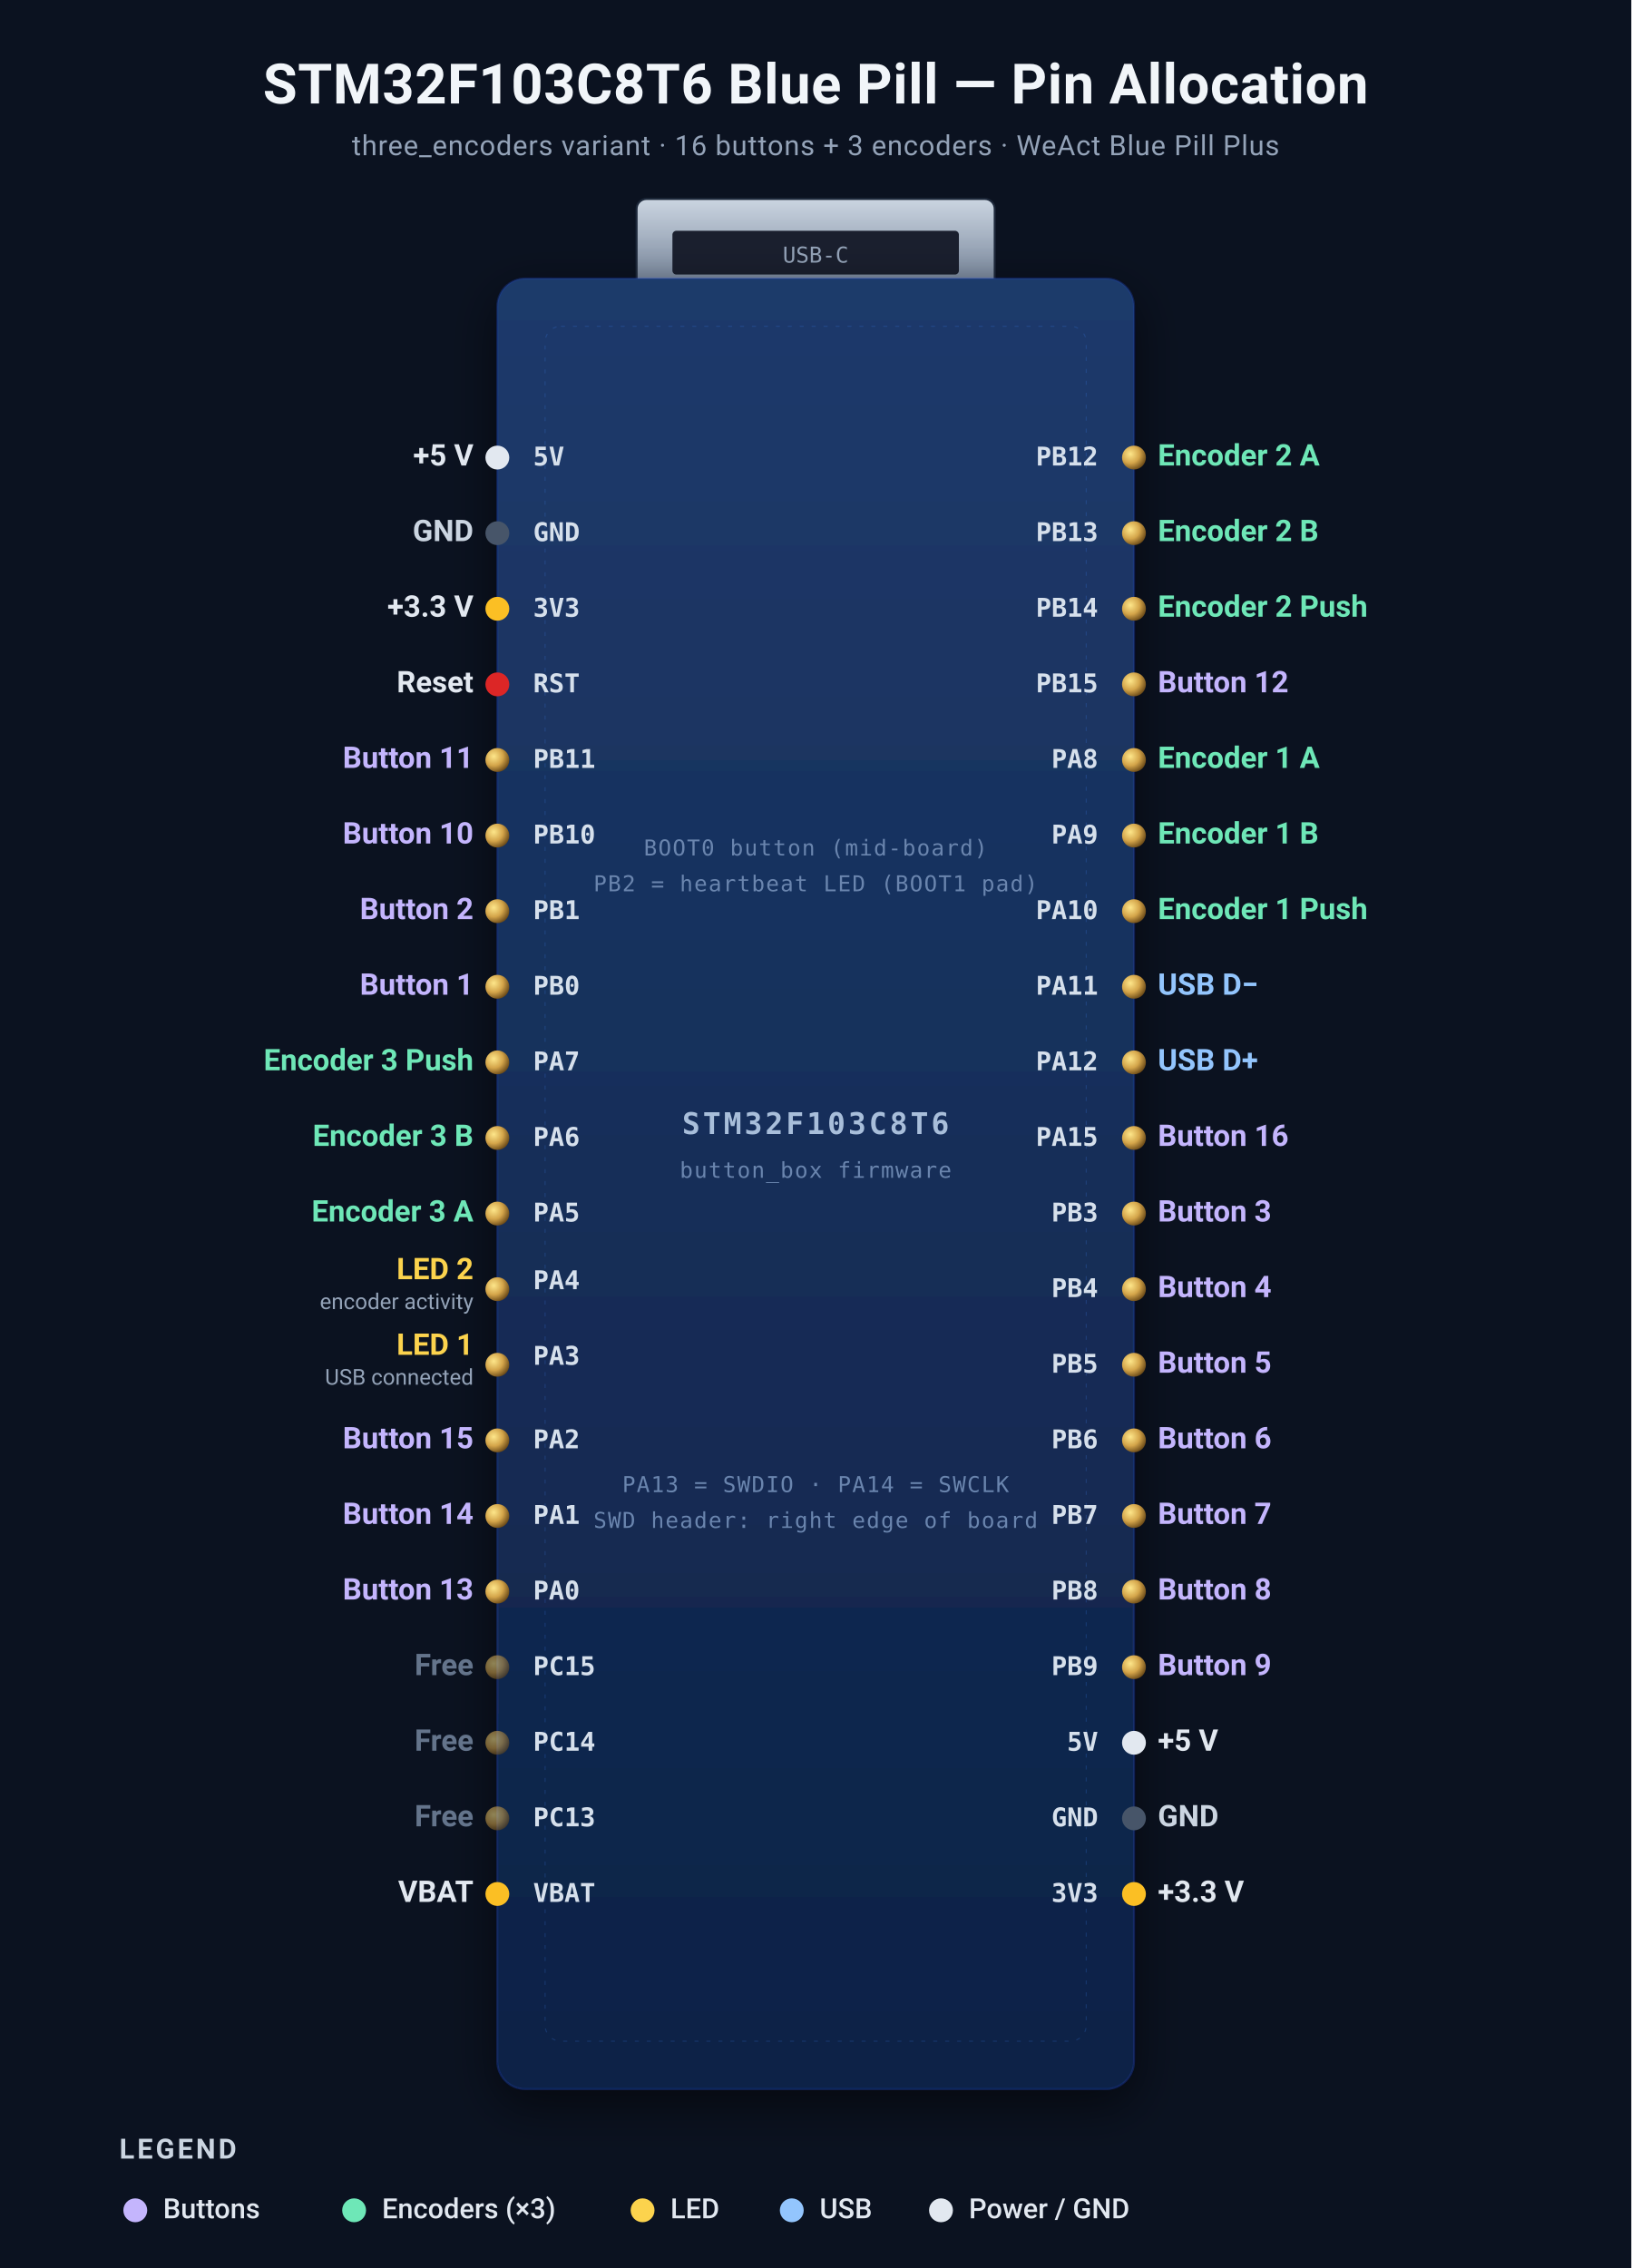
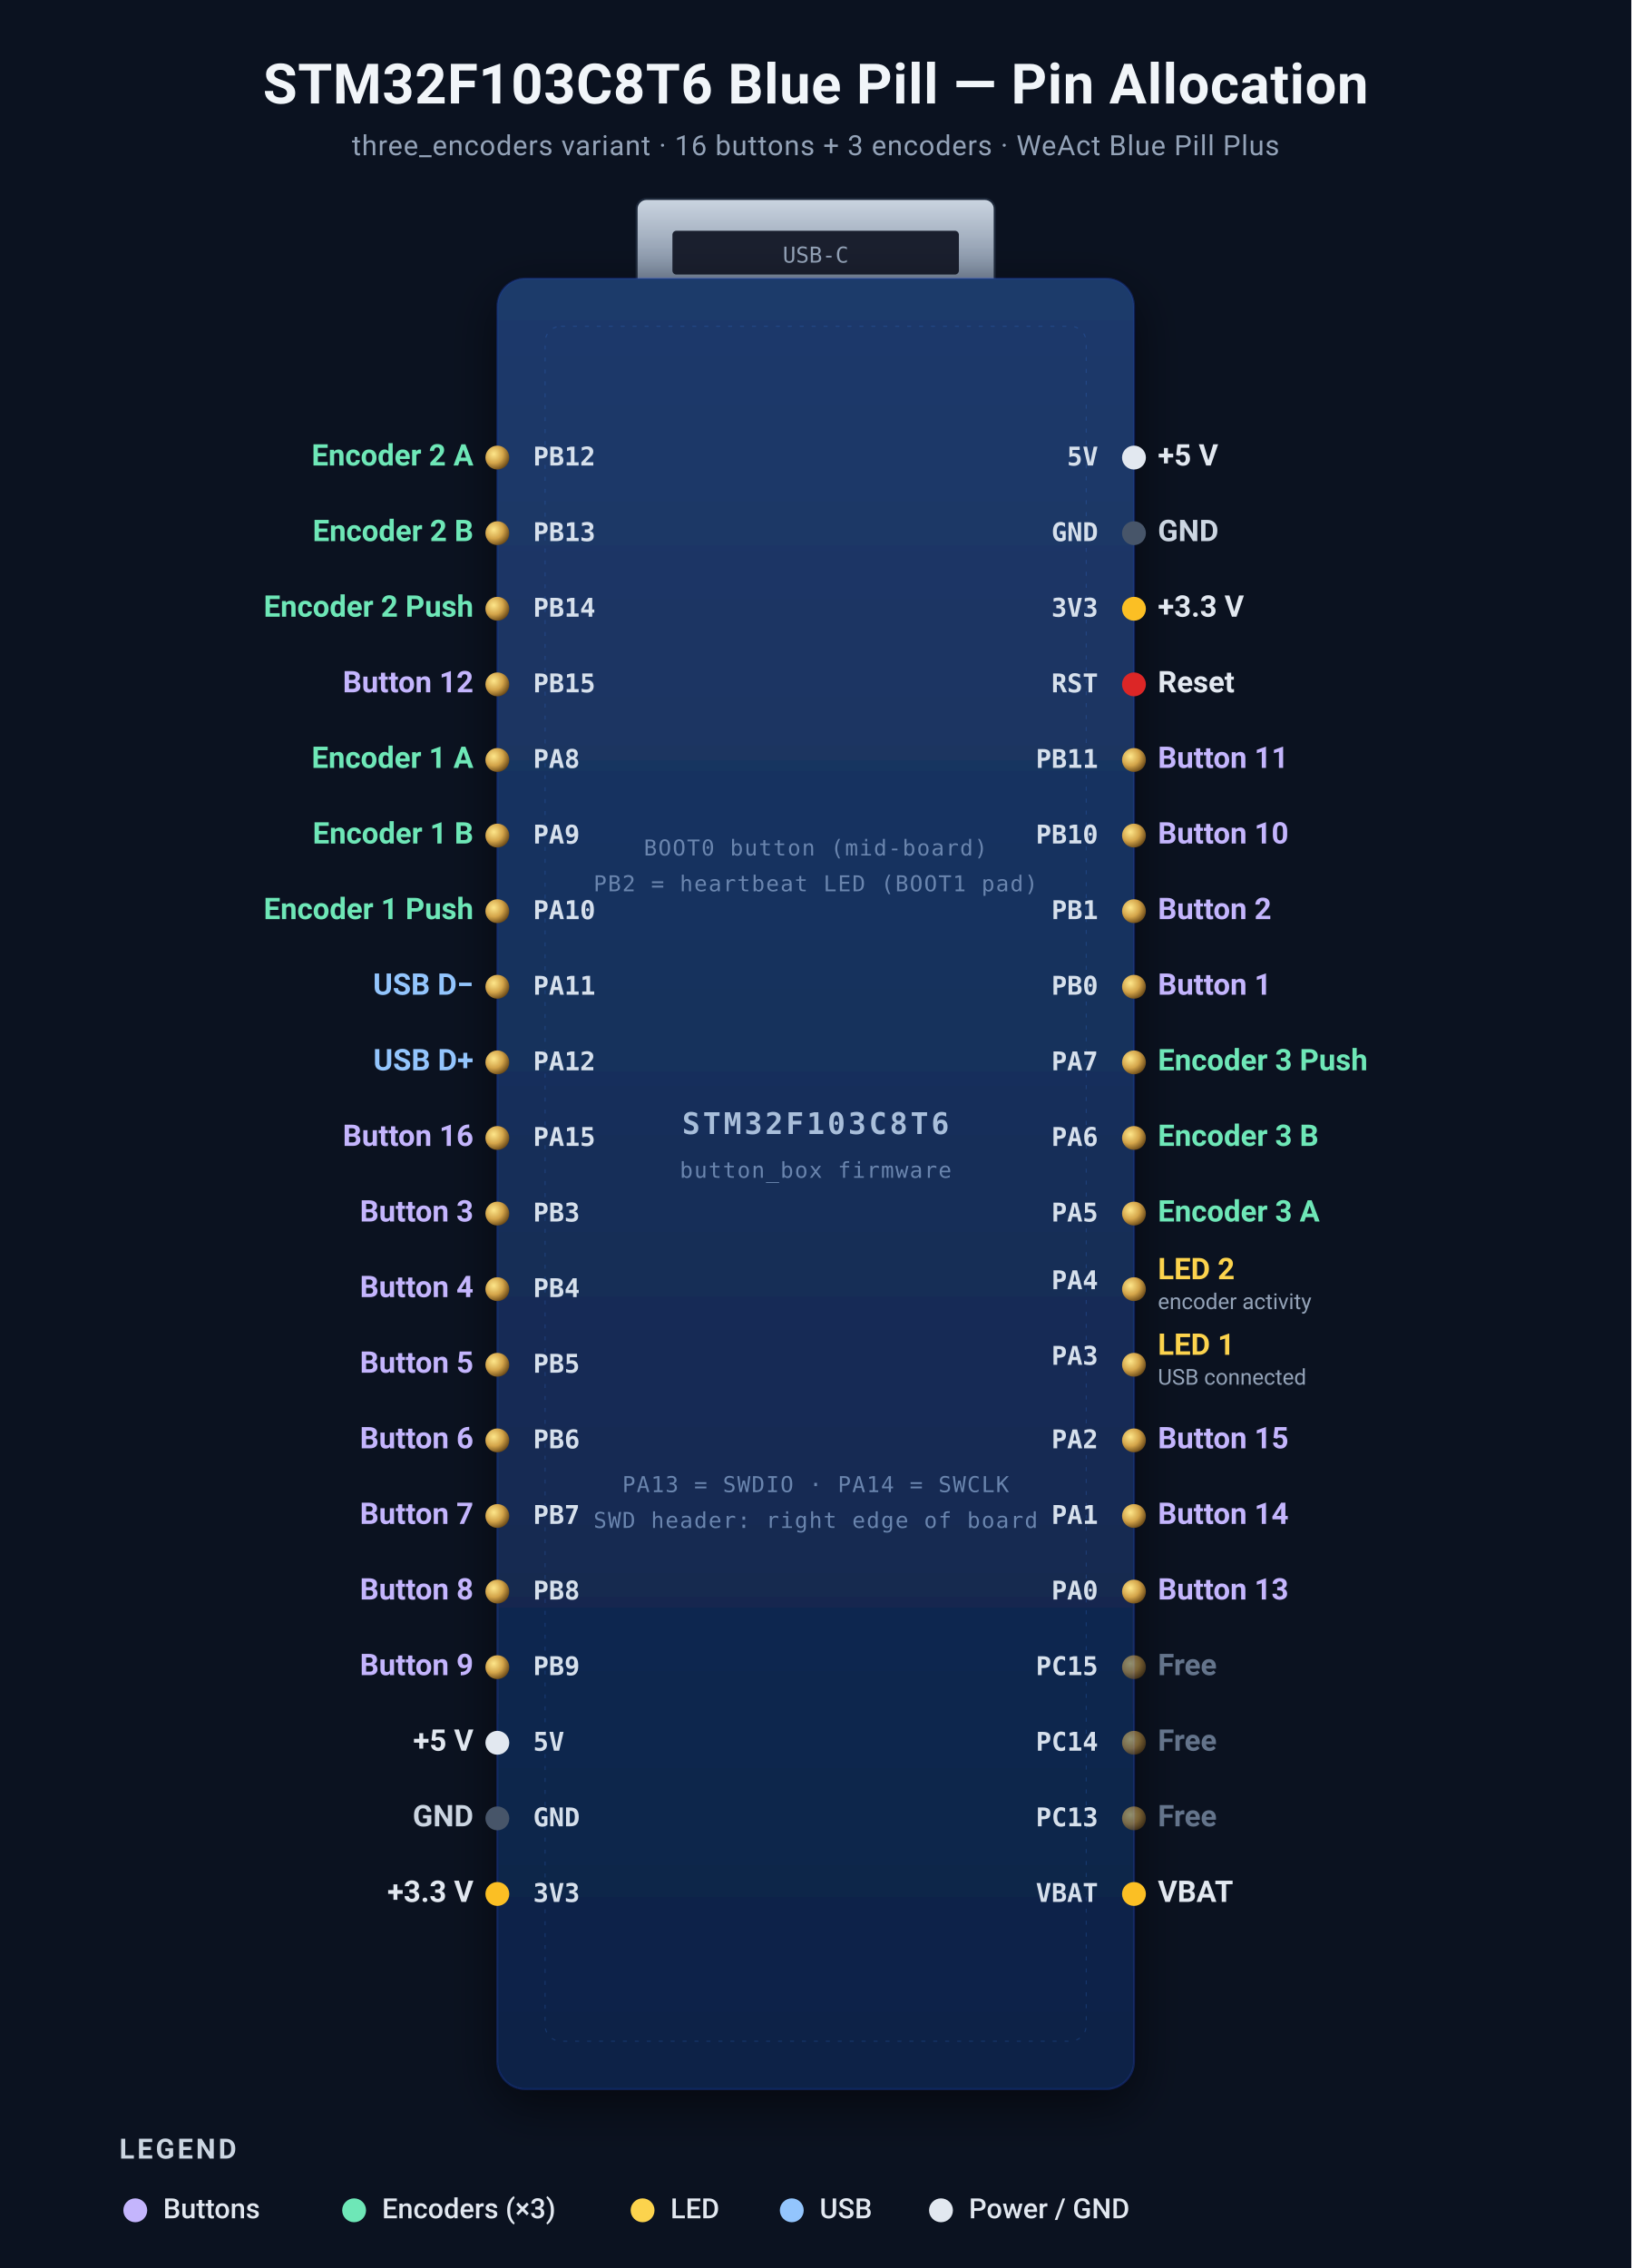
<svg xmlns="http://www.w3.org/2000/svg" viewBox="0 0 820 1140" font-family="-apple-system, BlinkMacSystemFont, 'Segoe UI', Roboto, sans-serif">
  <defs>
    <linearGradient id="pcb" x1="0" y1="0" x2="0" y2="1">
      <stop offset="0%" stop-color="#1e3a6b" />
      <stop offset="100%" stop-color="#0d2246" />
    </linearGradient>
    <linearGradient id="usb" x1="0" y1="0" x2="0" y2="1">
      <stop offset="0%" stop-color="#cbd5e1" />
      <stop offset="100%" stop-color="#64748b" />
    </linearGradient>
    <radialGradient id="pin" cx="0.35" cy="0.35" r="0.7">
      <stop offset="0%" stop-color="#fde68a" />
      <stop offset="55%" stop-color="#d4a54a" />
      <stop offset="100%" stop-color="#6b4a18" />
    </radialGradient>
    <filter id="boardShadow" x="-10%" y="-5%" width="120%" height="110%">
      <feDropShadow dx="0" dy="8" stdDeviation="12" flood-opacity="0.55" />
    </filter>
    <style>
      .title     { font-size: 28px; font-weight: 700; fill: #f1f5f9; letter-spacing: 0.3px; }
      .subtitle  { font-size: 14px; fill: #94a3b8; letter-spacing: 0.4px; }
      .chip      { font-size: 13px; font-weight: 600; fill: #d6e0ec;
                   font-family: ui-monospace, 'SF Mono', 'JetBrains Mono', Menlo, monospace; }
      .sig       { font-size: 15px; font-weight: 600; }
      .sig-sub   { font-size: 11px; fill: #94a3b8; font-weight: 400; }
      .legend    { font-size: 14px; fill: #e2e8f0; font-weight: 500; }
      .legend-h  { font-size: 14px; font-weight: 700; fill: #cbd5e1; letter-spacing: 1.4px; }
      .silk      { fill: #6a85ae; font-size: 11px; font-family: ui-monospace, monospace; letter-spacing: 0.6px; }
      .silk-mcu  { fill: #a8beda; font-size: 15px; font-family: ui-monospace, monospace; font-weight: 700; letter-spacing: 1.4px; }
      .btn   { fill: #c4b5fd; }
      .enc   { fill: #6ee7b7; }
      .led   { fill: #fcd34d; }
      .usb   { fill: #93c5fd; }
      .pwr   { fill: #e2e8f0; }
      .gnd   { fill: #cbd5e1; }
      .dim   { fill: #64748b; }
    </style>
  </defs>
  <rect width="820" height="1140" fill="#0b1220" />
  <text x="410" y="52" text-anchor="middle" class="title">STM32F103C8T6 Blue Pill — Pin Allocation</text>
  <text x="410" y="78" text-anchor="middle" class="subtitle">three_encoders variant · 16 buttons + 3 encoders · WeAct Blue Pill Plus</text>
  <rect x="320" y="100" width="180" height="52" rx="5" fill="url(#usb)" stroke="#1e293b" stroke-width="1" />
  <rect x="338" y="116" width="144" height="22" rx="2" fill="#1a1f2e" />
  <text x="410" y="132" text-anchor="middle" font-size="11" fill="#94a3b8" font-family="ui-monospace, monospace">USB-C</text>
  <rect x="250" y="140" width="320" height="910" rx="14" fill="url(#pcb)" filter="url(#boardShadow)" stroke="#1e40af" stroke-opacity="0.3" stroke-width="1" />
  <rect x="274" y="164" width="272" height="862" rx="8" fill="none" stroke="#3b82f6" stroke-width="0.5" stroke-dasharray="2,4" opacity="0.22" />
  <text x="410" y="570" text-anchor="middle" class="silk-mcu">STM32F103C8T6</text>
  <text x="410" y="592" text-anchor="middle" class="silk">button_box firmware</text>
  <text x="410" y="430" text-anchor="middle" class="silk">BOOT0 button (mid-board)</text>
  <text x="410" y="448" text-anchor="middle" class="silk" fill="#fca5a5">PB2 = heartbeat LED (BOOT1 pad)</text>
  <text x="410" y="750" text-anchor="middle" class="silk" fill="#fca5a5">PA13 = SWDIO · PA14 = SWCLK</text>
  <text x="410" y="768" text-anchor="middle" class="silk" fill="#7c8ba3">SWD header: right edge of board</text>
  <g>
-     <circle cx="250" cy="230" r="6" fill="#e2e8f0" />
-     <text x="268" y="234" class="chip">5V</text>
-     <text x="238" y="234" text-anchor="end" class="sig pwr">+5 V</text>
-     <circle cx="250" cy="268" r="6" fill="#475569" />
-     <text x="268" y="272" class="chip">GND</text>
-     <text x="238" y="272" text-anchor="end" class="sig gnd">GND</text>
-     <circle cx="250" cy="306" r="6" fill="#fbbf24" />
-     <text x="268" y="310" class="chip">3V3</text>
-     <text x="238" y="310" text-anchor="end" class="sig pwr">+3.3 V</text>
-     <circle cx="250" cy="344" r="6" fill="#dc2626" />
-     <text x="268" y="348" class="chip">RST</text>
-     <text x="238" y="348" text-anchor="end" class="sig pwr">Reset</text>
+     <circle cx="250" cy="230" r="6" fill="url(#pin)" />
+     <text x="268" y="234" class="chip">PB12</text>
+     <text x="238" y="234" text-anchor="end" class="sig enc">Encoder 2 A</text>
+     <circle cx="250" cy="268" r="6" fill="url(#pin)" />
+     <text x="268" y="272" class="chip">PB13</text>
+     <text x="238" y="272" text-anchor="end" class="sig enc">Encoder 2 B</text>
+     <circle cx="250" cy="306" r="6" fill="url(#pin)" />
+     <text x="268" y="310" class="chip">PB14</text>
+     <text x="238" y="310" text-anchor="end" class="sig enc">Encoder 2 Push</text>
+     <circle cx="250" cy="344" r="6" fill="url(#pin)" />
+     <text x="268" y="348" class="chip">PB15</text>
+     <text x="238" y="348" text-anchor="end" class="sig btn">Button 12</text>
    <circle cx="250" cy="382" r="6" fill="url(#pin)" />
-     <text x="268" y="386" class="chip">PB11</text>
-     <text x="238" y="386" text-anchor="end" class="sig btn">Button 11</text>
+     <text x="268" y="386" class="chip">PA8</text>
+     <text x="238" y="386" text-anchor="end" class="sig enc">Encoder 1 A</text>
    <circle cx="250" cy="420" r="6" fill="url(#pin)" />
-     <text x="268" y="424" class="chip">PB10</text>
-     <text x="238" y="424" text-anchor="end" class="sig btn">Button 10</text>
+     <text x="268" y="424" class="chip">PA9</text>
+     <text x="238" y="424" text-anchor="end" class="sig enc">Encoder 1 B</text>
    <circle cx="250" cy="458" r="6" fill="url(#pin)" />
-     <text x="268" y="462" class="chip">PB1</text>
-     <text x="238" y="462" text-anchor="end" class="sig btn">Button 2</text>
+     <text x="268" y="462" class="chip">PA10</text>
+     <text x="238" y="462" text-anchor="end" class="sig enc">Encoder 1 Push</text>
    <circle cx="250" cy="496" r="6" fill="url(#pin)" />
-     <text x="268" y="500" class="chip">PB0</text>
-     <text x="238" y="500" text-anchor="end" class="sig btn">Button 1</text>
+     <text x="268" y="500" class="chip">PA11</text>
+     <text x="238" y="500" text-anchor="end" class="sig usb">USB D−</text>
    <circle cx="250" cy="534" r="6" fill="url(#pin)" />
-     <text x="268" y="538" class="chip">PA7</text>
-     <text x="238" y="538" text-anchor="end" class="sig enc">Encoder 3 Push</text>
+     <text x="268" y="538" class="chip">PA12</text>
+     <text x="238" y="538" text-anchor="end" class="sig usb">USB D+</text>
    <circle cx="250" cy="572" r="6" fill="url(#pin)" />
-     <text x="268" y="576" class="chip">PA6</text>
-     <text x="238" y="576" text-anchor="end" class="sig enc">Encoder 3 B</text>
+     <text x="268" y="576" class="chip">PA15</text>
+     <text x="238" y="576" text-anchor="end" class="sig btn">Button 16</text>
    <circle cx="250" cy="610" r="6" fill="url(#pin)" />
-     <text x="268" y="614" class="chip">PA5</text>
-     <text x="238" y="614" text-anchor="end" class="sig enc">Encoder 3 A</text>
+     <text x="268" y="614" class="chip">PB3</text>
+     <text x="238" y="614" text-anchor="end" class="sig btn">Button 3</text>
    <circle cx="250" cy="648" r="6" fill="url(#pin)" />
-     <text x="268" y="648" class="chip">PA4</text>
-     <text x="238" y="643" text-anchor="end" class="sig led">LED 2</text>
-     <text x="238" y="658" text-anchor="end" class="sig-sub">encoder activity</text>
+     <text x="268" y="652" class="chip">PB4</text>
+     <text x="238" y="652" text-anchor="end" class="sig btn">Button 4</text>
    <circle cx="250" cy="686" r="6" fill="url(#pin)" />
-     <text x="268" y="686" class="chip">PA3</text>
-     <text x="238" y="681" text-anchor="end" class="sig led">LED 1</text>
-     <text x="238" y="696" text-anchor="end" class="sig-sub">USB connected</text>
+     <text x="268" y="690" class="chip">PB5</text>
+     <text x="238" y="690" text-anchor="end" class="sig btn">Button 5</text>
    <circle cx="250" cy="724" r="6" fill="url(#pin)" />
-     <text x="268" y="728" class="chip">PA2</text>
-     <text x="238" y="728" text-anchor="end" class="sig btn">Button 15</text>
+     <text x="268" y="728" class="chip">PB6</text>
+     <text x="238" y="728" text-anchor="end" class="sig btn">Button 6</text>
    <circle cx="250" cy="762" r="6" fill="url(#pin)" />
-     <text x="268" y="766" class="chip">PA1</text>
-     <text x="238" y="766" text-anchor="end" class="sig btn">Button 14</text>
+     <text x="268" y="766" class="chip">PB7</text>
+     <text x="238" y="766" text-anchor="end" class="sig btn">Button 7</text>
    <circle cx="250" cy="800" r="6" fill="url(#pin)" />
-     <text x="268" y="804" class="chip">PA0</text>
-     <text x="238" y="804" text-anchor="end" class="sig btn">Button 13</text>
-     <circle cx="250" cy="838" r="6" fill="url(#pin)" opacity="0.55" />
-     <text x="268" y="842" class="chip">PC15</text>
-     <text x="238" y="842" text-anchor="end" class="sig dim">Free</text>
-     <circle cx="250" cy="876" r="6" fill="url(#pin)" opacity="0.55" />
-     <text x="268" y="880" class="chip">PC14</text>
-     <text x="238" y="880" text-anchor="end" class="sig dim">Free</text>
-     <circle cx="250" cy="914" r="6" fill="url(#pin)" opacity="0.55" />
-     <text x="268" y="918" class="chip">PC13</text>
-     <text x="238" y="918" text-anchor="end" class="sig dim">Free</text>
+     <text x="268" y="804" class="chip">PB8</text>
+     <text x="238" y="804" text-anchor="end" class="sig btn">Button 8</text>
+     <circle cx="250" cy="838" r="6" fill="url(#pin)" />
+     <text x="268" y="842" class="chip">PB9</text>
+     <text x="238" y="842" text-anchor="end" class="sig btn">Button 9</text>
+     <circle cx="250" cy="876" r="6" fill="#e2e8f0" />
+     <text x="268" y="880" class="chip">5V</text>
+     <text x="238" y="880" text-anchor="end" class="sig pwr">+5 V</text>
+     <circle cx="250" cy="914" r="6" fill="#475569" />
+     <text x="268" y="918" class="chip">GND</text>
+     <text x="238" y="918" text-anchor="end" class="sig gnd">GND</text>
    <circle cx="250" cy="952" r="6" fill="#fbbf24" />
-     <text x="268" y="956" class="chip">VBAT</text>
-     <text x="238" y="956" text-anchor="end" class="sig pwr">VBAT</text>
+     <text x="268" y="956" class="chip">3V3</text>
+     <text x="238" y="956" text-anchor="end" class="sig pwr">+3.3 V</text>
  </g>
  <g>
-     <circle cx="570" cy="230" r="6" fill="url(#pin)" />
-     <text x="552" y="234" text-anchor="end" class="chip">PB12</text>
-     <text x="582" y="234" class="sig enc">Encoder 2 A</text>
-     <circle cx="570" cy="268" r="6" fill="url(#pin)" />
-     <text x="552" y="272" text-anchor="end" class="chip">PB13</text>
-     <text x="582" y="272" class="sig enc">Encoder 2 B</text>
-     <circle cx="570" cy="306" r="6" fill="url(#pin)" />
-     <text x="552" y="310" text-anchor="end" class="chip">PB14</text>
-     <text x="582" y="310" class="sig enc">Encoder 2 Push</text>
-     <circle cx="570" cy="344" r="6" fill="url(#pin)" />
-     <text x="552" y="348" text-anchor="end" class="chip">PB15</text>
-     <text x="582" y="348" class="sig btn">Button 12</text>
+     <circle cx="570" cy="230" r="6" fill="#e2e8f0" />
+     <text x="552" y="234" text-anchor="end" class="chip">5V</text>
+     <text x="582" y="234" class="sig pwr">+5 V</text>
+     <circle cx="570" cy="268" r="6" fill="#475569" />
+     <text x="552" y="272" text-anchor="end" class="chip">GND</text>
+     <text x="582" y="272" class="sig gnd">GND</text>
+     <circle cx="570" cy="306" r="6" fill="#fbbf24" />
+     <text x="552" y="310" text-anchor="end" class="chip">3V3</text>
+     <text x="582" y="310" class="sig pwr">+3.3 V</text>
+     <circle cx="570" cy="344" r="6" fill="#dc2626" />
+     <text x="552" y="348" text-anchor="end" class="chip">RST</text>
+     <text x="582" y="348" class="sig pwr">Reset</text>
    <circle cx="570" cy="382" r="6" fill="url(#pin)" />
-     <text x="552" y="386" text-anchor="end" class="chip">PA8</text>
-     <text x="582" y="386" class="sig enc">Encoder 1 A</text>
+     <text x="552" y="386" text-anchor="end" class="chip">PB11</text>
+     <text x="582" y="386" class="sig btn">Button 11</text>
    <circle cx="570" cy="420" r="6" fill="url(#pin)" />
-     <text x="552" y="424" text-anchor="end" class="chip">PA9</text>
-     <text x="582" y="424" class="sig enc">Encoder 1 B</text>
+     <text x="552" y="424" text-anchor="end" class="chip">PB10</text>
+     <text x="582" y="424" class="sig btn">Button 10</text>
    <circle cx="570" cy="458" r="6" fill="url(#pin)" />
-     <text x="552" y="462" text-anchor="end" class="chip">PA10</text>
-     <text x="582" y="462" class="sig enc">Encoder 1 Push</text>
+     <text x="552" y="462" text-anchor="end" class="chip">PB1</text>
+     <text x="582" y="462" class="sig btn">Button 2</text>
    <circle cx="570" cy="496" r="6" fill="url(#pin)" />
-     <text x="552" y="500" text-anchor="end" class="chip">PA11</text>
-     <text x="582" y="500" class="sig usb">USB D−</text>
+     <text x="552" y="500" text-anchor="end" class="chip">PB0</text>
+     <text x="582" y="500" class="sig btn">Button 1</text>
    <circle cx="570" cy="534" r="6" fill="url(#pin)" />
-     <text x="552" y="538" text-anchor="end" class="chip">PA12</text>
-     <text x="582" y="538" class="sig usb">USB D+</text>
+     <text x="552" y="538" text-anchor="end" class="chip">PA7</text>
+     <text x="582" y="538" class="sig enc">Encoder 3 Push</text>
    <circle cx="570" cy="572" r="6" fill="url(#pin)" />
-     <text x="552" y="576" text-anchor="end" class="chip">PA15</text>
-     <text x="582" y="576" class="sig btn">Button 16</text>
+     <text x="552" y="576" text-anchor="end" class="chip">PA6</text>
+     <text x="582" y="576" class="sig enc">Encoder 3 B</text>
    <circle cx="570" cy="610" r="6" fill="url(#pin)" />
-     <text x="552" y="614" text-anchor="end" class="chip">PB3</text>
-     <text x="582" y="614" class="sig btn">Button 3</text>
+     <text x="552" y="614" text-anchor="end" class="chip">PA5</text>
+     <text x="582" y="614" class="sig enc">Encoder 3 A</text>
    <circle cx="570" cy="648" r="6" fill="url(#pin)" />
-     <text x="552" y="652" text-anchor="end" class="chip">PB4</text>
-     <text x="582" y="652" class="sig btn">Button 4</text>
+     <text x="552" y="648" text-anchor="end" class="chip">PA4</text>
+     <text x="582" y="643" class="sig led">LED 2</text>
+     <text x="582" y="658" class="sig-sub">encoder activity</text>
    <circle cx="570" cy="686" r="6" fill="url(#pin)" />
-     <text x="552" y="690" text-anchor="end" class="chip">PB5</text>
-     <text x="582" y="690" class="sig btn">Button 5</text>
+     <text x="552" y="686" text-anchor="end" class="chip">PA3</text>
+     <text x="582" y="681" class="sig led">LED 1</text>
+     <text x="582" y="696" class="sig-sub">USB connected</text>
    <circle cx="570" cy="724" r="6" fill="url(#pin)" />
-     <text x="552" y="728" text-anchor="end" class="chip">PB6</text>
-     <text x="582" y="728" class="sig btn">Button 6</text>
+     <text x="552" y="728" text-anchor="end" class="chip">PA2</text>
+     <text x="582" y="728" class="sig btn">Button 15</text>
    <circle cx="570" cy="762" r="6" fill="url(#pin)" />
-     <text x="552" y="766" text-anchor="end" class="chip">PB7</text>
-     <text x="582" y="766" class="sig btn">Button 7</text>
+     <text x="552" y="766" text-anchor="end" class="chip">PA1</text>
+     <text x="582" y="766" class="sig btn">Button 14</text>
    <circle cx="570" cy="800" r="6" fill="url(#pin)" />
-     <text x="552" y="804" text-anchor="end" class="chip">PB8</text>
-     <text x="582" y="804" class="sig btn">Button 8</text>
-     <circle cx="570" cy="838" r="6" fill="url(#pin)" />
-     <text x="552" y="842" text-anchor="end" class="chip">PB9</text>
-     <text x="582" y="842" class="sig btn">Button 9</text>
-     <circle cx="570" cy="876" r="6" fill="#e2e8f0" />
-     <text x="552" y="880" text-anchor="end" class="chip">5V</text>
-     <text x="582" y="880" class="sig pwr">+5 V</text>
-     <circle cx="570" cy="914" r="6" fill="#475569" />
-     <text x="552" y="918" text-anchor="end" class="chip">GND</text>
-     <text x="582" y="918" class="sig gnd">GND</text>
+     <text x="552" y="804" text-anchor="end" class="chip">PA0</text>
+     <text x="582" y="804" class="sig btn">Button 13</text>
+     <circle cx="570" cy="838" r="6" fill="url(#pin)" opacity="0.55" />
+     <text x="552" y="842" text-anchor="end" class="chip">PC15</text>
+     <text x="582" y="842" class="sig dim">Free</text>
+     <circle cx="570" cy="876" r="6" fill="url(#pin)" opacity="0.55" />
+     <text x="552" y="880" text-anchor="end" class="chip">PC14</text>
+     <text x="582" y="880" class="sig dim">Free</text>
+     <circle cx="570" cy="914" r="6" fill="url(#pin)" opacity="0.55" />
+     <text x="552" y="918" text-anchor="end" class="chip">PC13</text>
+     <text x="582" y="918" class="sig dim">Free</text>
    <circle cx="570" cy="952" r="6" fill="#fbbf24" />
-     <text x="552" y="956" text-anchor="end" class="chip">3V3</text>
-     <text x="582" y="956" class="sig pwr">+3.3 V</text>
+     <text x="552" y="956" text-anchor="end" class="chip">VBAT</text>
+     <text x="582" y="956" class="sig pwr">VBAT</text>
  </g>
  <g transform="translate(60, 1085)">
    <text x="0" y="0" class="legend-h">LEGEND</text>
  </g>
  <g transform="translate(60, 1115)" font-size="14">
    <g>
      <circle cx="8" cy="-4" r="6" class="btn" />
      <text x="22" y="0" class="legend">Buttons</text>
    </g>
    <g transform="translate(110, 0)">
      <circle cx="8" cy="-4" r="6" class="enc" />
      <text x="22" y="0" class="legend">Encoders (×3)</text>
    </g>
    <g transform="translate(255, 0)">
      <circle cx="8" cy="-4" r="6" class="led" />
      <text x="22" y="0" class="legend">LED</text>
    </g>
    <g transform="translate(330, 0)">
      <circle cx="8" cy="-4" r="6" class="usb" />
      <text x="22" y="0" class="legend">USB</text>
    </g>
    <g transform="translate(405, 0)">
      <circle cx="8" cy="-4" r="6" class="pwr" />
      <text x="22" y="0" class="legend">Power / GND</text>
    </g>
  </g>
</svg>
